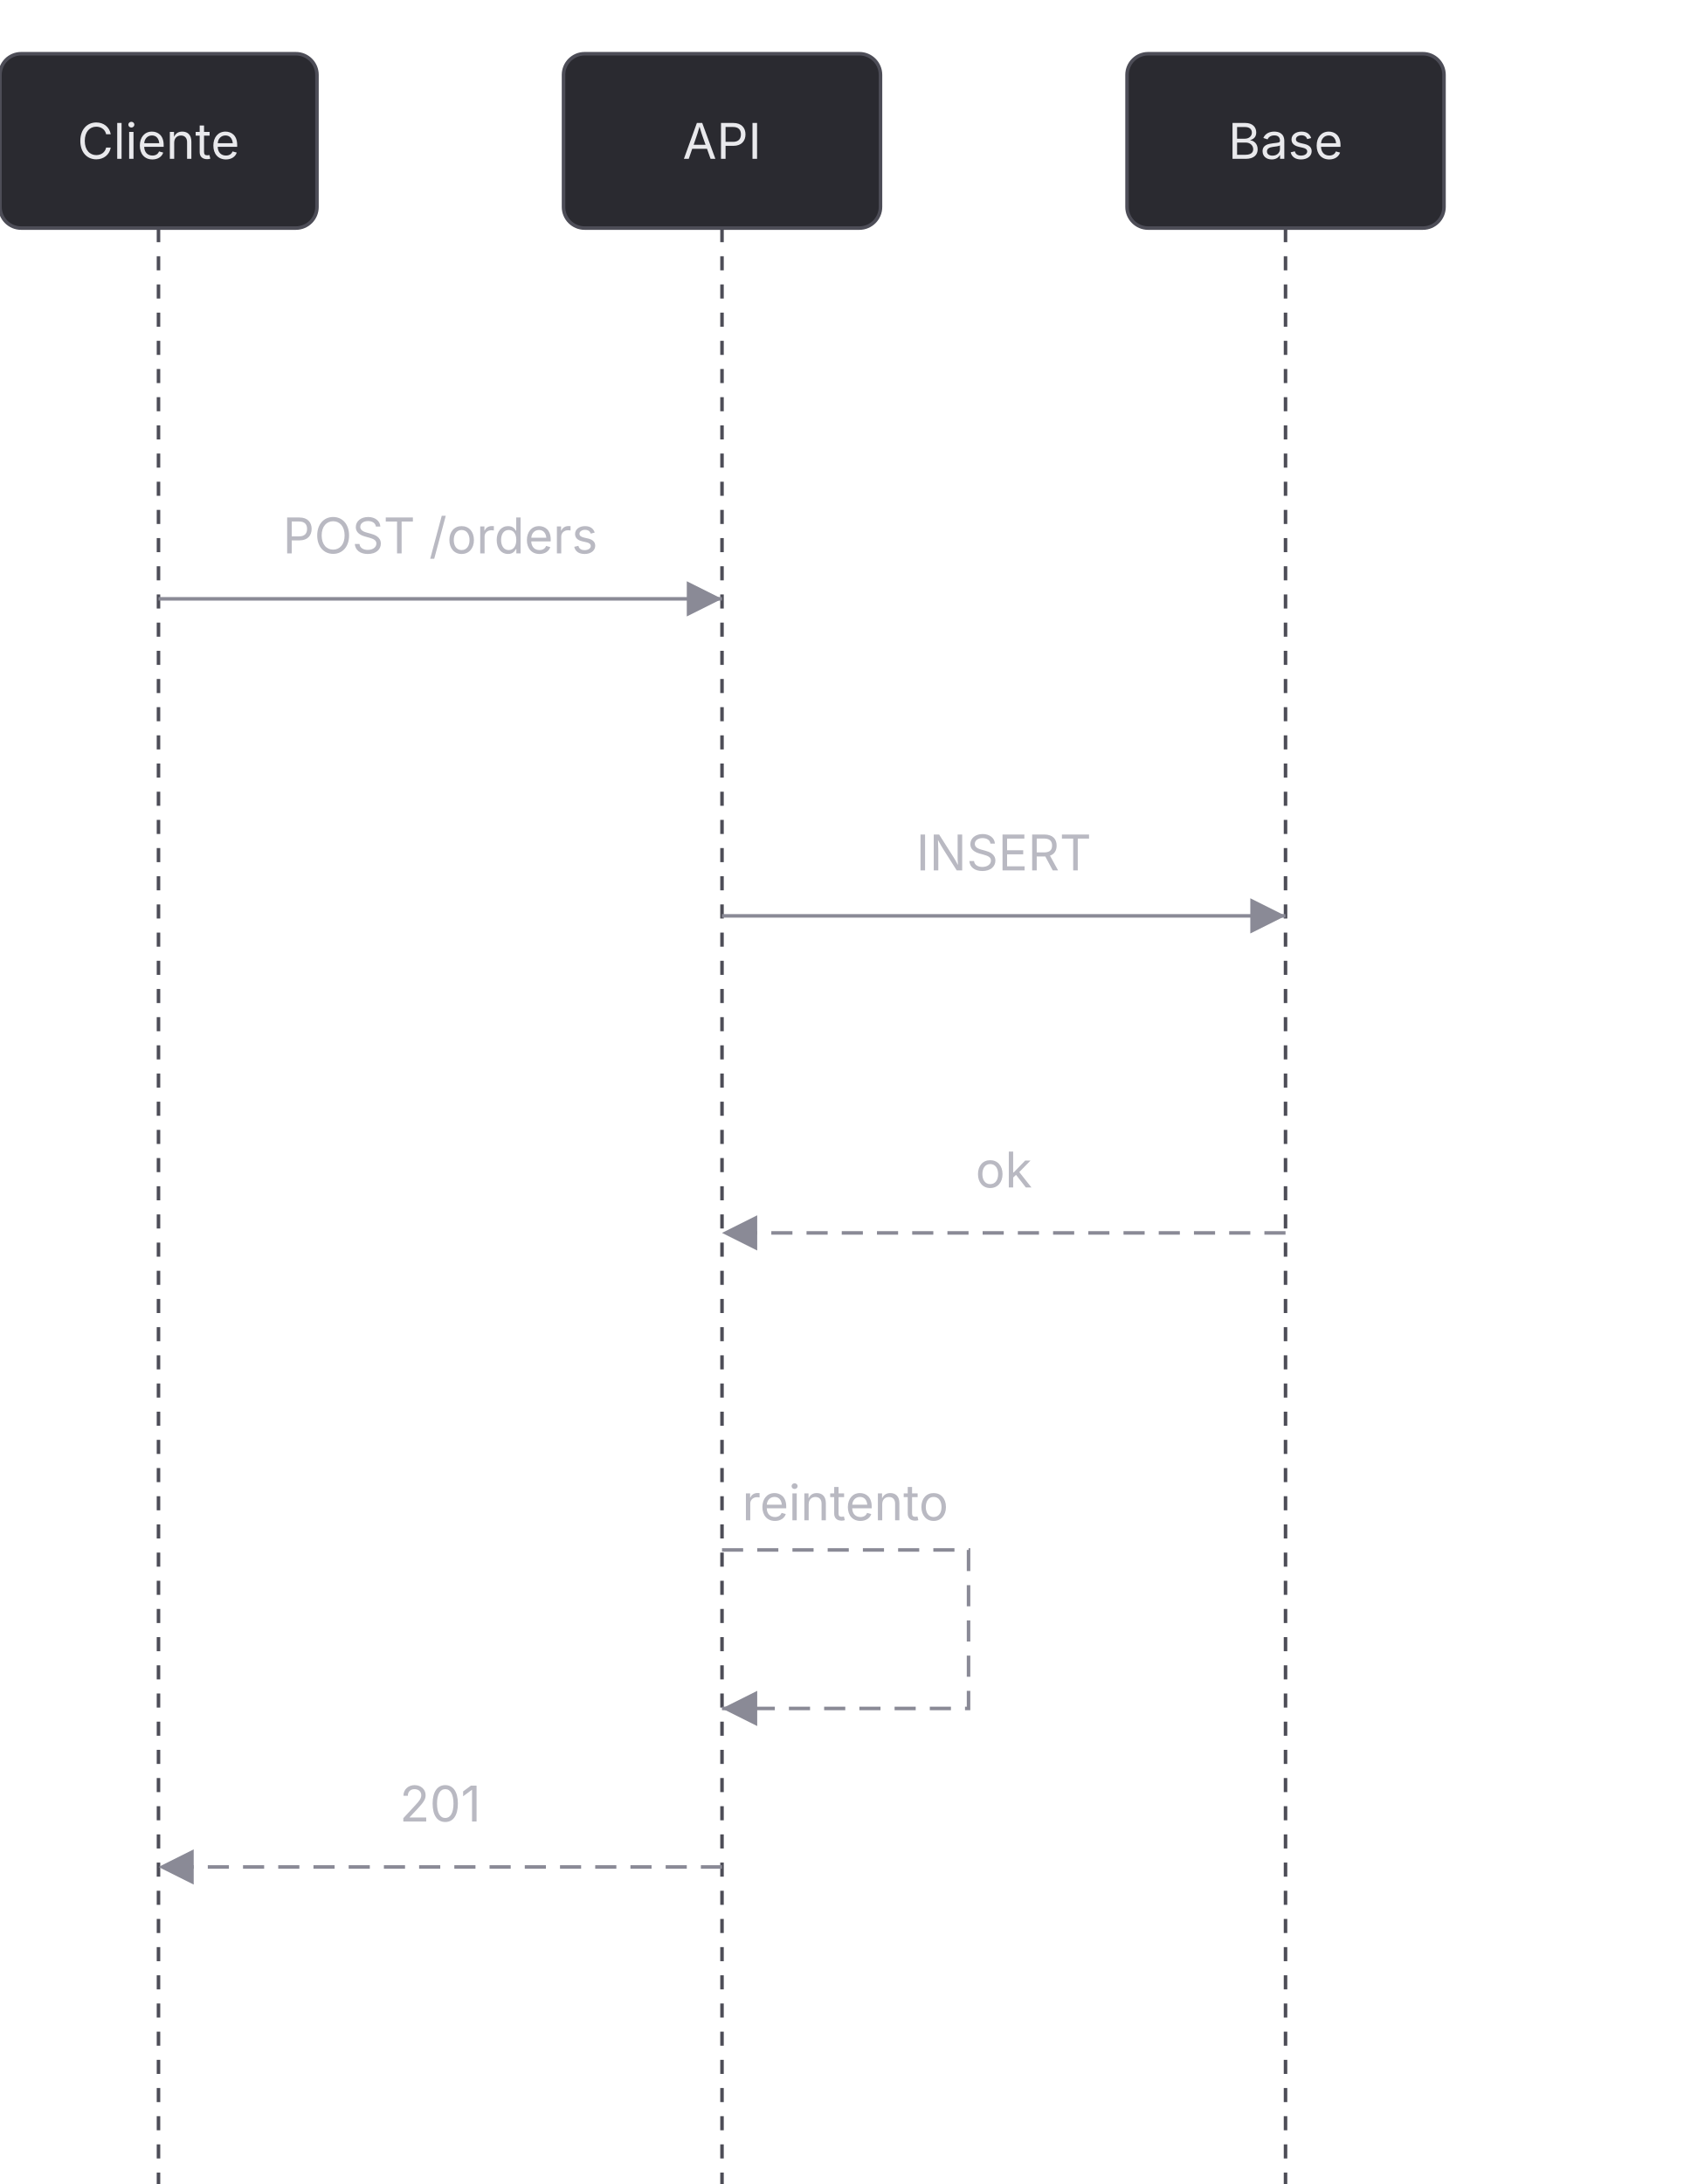
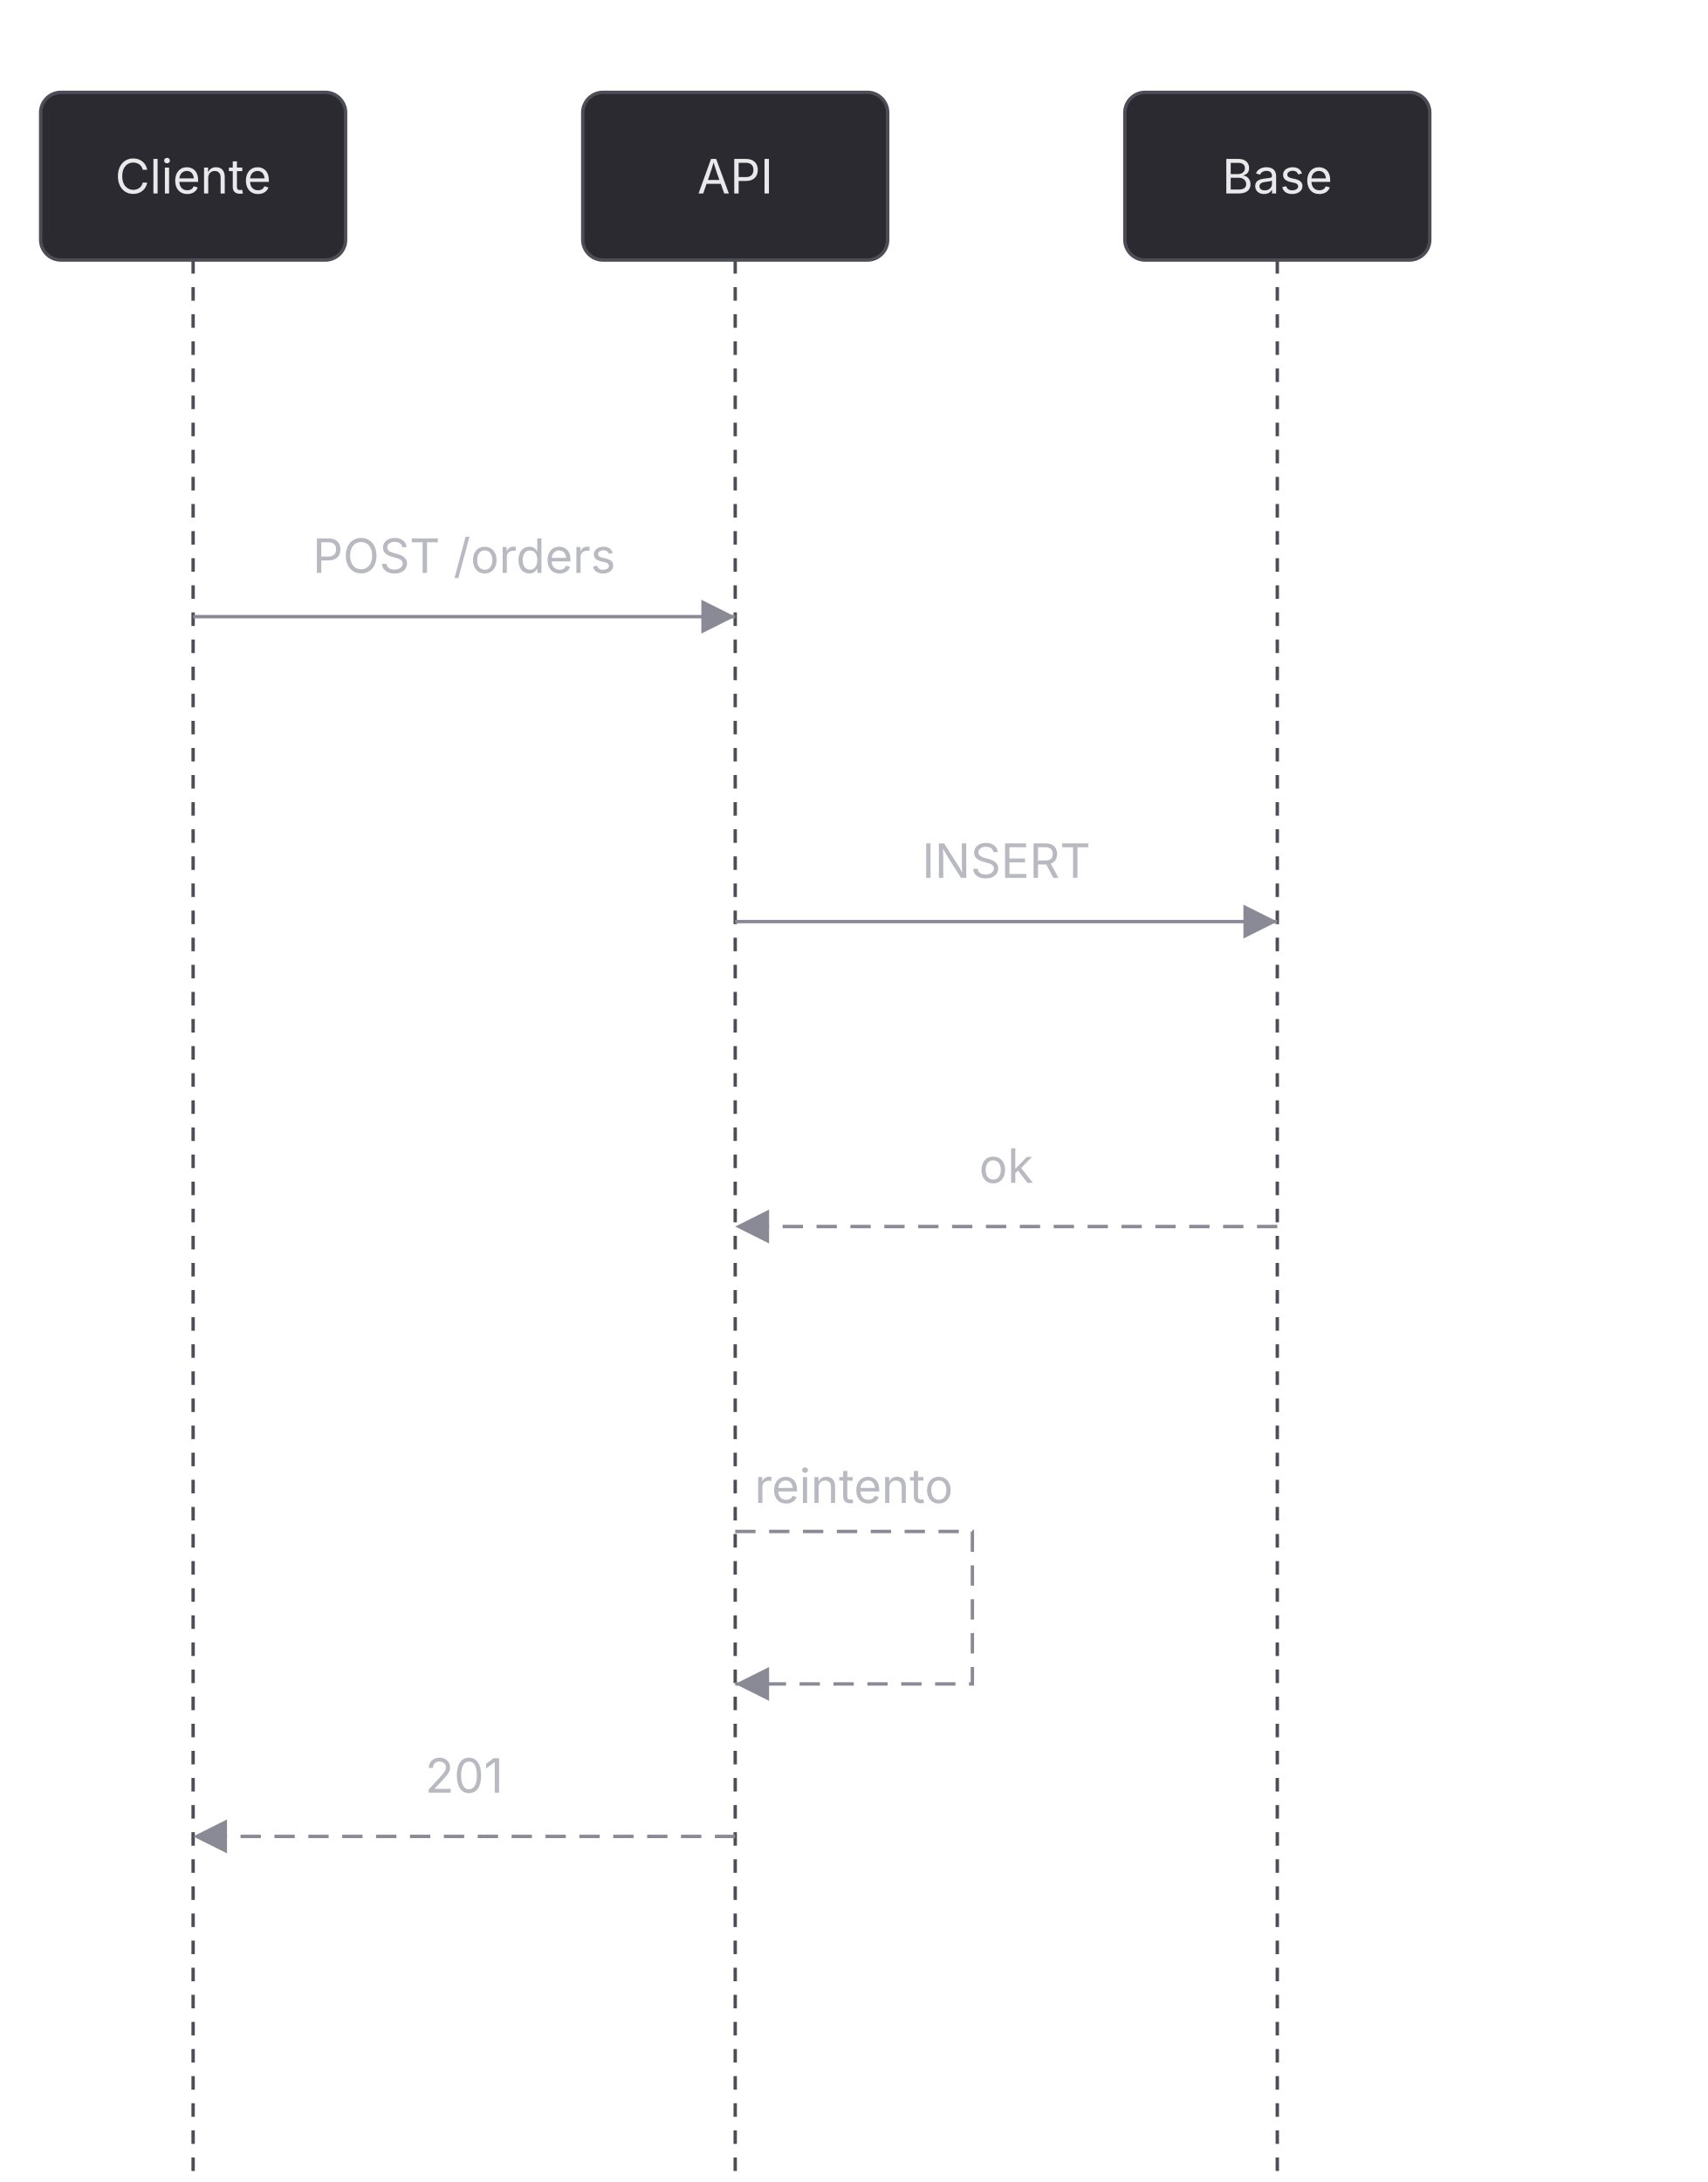
- <svg xmlns="http://www.w3.org/2000/svg" class="graphium" viewBox="0.00 0.00 480.00 620.00" width="480.00" height="620.00">
+ <svg xmlns="http://www.w3.org/2000/svg" class="graphium" viewBox="-12.00 -12.00 504.00 644.00" width="504.00" height="644.00">
  <style>
.bg{fill:rgba(27, 27, 27, 1.00)}
.node-fill{fill:rgba(42, 42, 48, 1.00)}
.node-stroke{stroke:rgba(77, 77, 87, 1.00);stroke-width:1.00}
.node-text{fill:rgba(233, 233, 236, 1.00)}
.edge-stroke{stroke:rgba(138, 138, 150, 1.00);stroke-width:1.00;fill:none}
.edge-text{fill:rgba(185, 185, 194, 1.00)}
.accent{fill:rgba(110, 168, 254, 1.00);stroke:rgba(110, 168, 254, 1.00)}
.emphasis-highlight{stroke:rgba(110, 168, 254, 1.00)}
.emphasis-highlight-text{fill:rgba(110, 168, 254, 1.00)}
.emphasis-muted{opacity:0.55}
.group-box{fill:rgba(42, 42, 48, 1.00);fill-opacity:0.12;stroke:rgba(77, 77, 87, 1.00);stroke-width:1.00;stroke-dasharray:8.00 5.00}
.group-label{fill:rgba(185, 185, 194, 1.00)}
.lane-band{fill:rgba(42, 42, 48, 1.00);fill-opacity:0.35;stroke:rgba(77, 77, 87, 1.00);stroke-width:1.00}
.lane-label{fill:rgba(185, 185, 194, 1.00)}
.lifeline{stroke:rgba(77, 77, 87, 1.00);stroke-width:1.00;stroke-dasharray:4.00 4.00;fill:none}
.stroke-dashed{stroke-dasharray:6.00 4.00}
.text{font-family:Inter, sans-serif}
.cardinality{fill:none;stroke:rgba(138, 138, 150, 1.00);stroke-width:1.00}
.arrow-normal{fill:rgba(138, 138, 150, 1.00)}
.arrow-highlight{fill:rgba(110, 168, 254, 1.00)}
.arrow-muted{fill:rgba(138, 138, 150, 1.00);opacity:0.55}
+ .row-badge{fill:rgba(185, 185, 194, 1.00)}
+ .row-note{fill:rgba(185, 185, 194, 1.00)}
+ .row-key{font-weight:600}
+ .row-nullable{opacity:0.75}
</style>
  <defs>
    <marker id="arrow-normal" viewBox="0.00 0.00 10.00 10.00" refX="10.00" refY="5.00" markerWidth="10.00" markerHeight="10.00" markerUnits="userSpaceOnUse" orient="auto">
      <path class="arrow-normal" d="M 0.00 0.00 L 10.00 5.00 L 0.00 10.00 Z" />
    </marker>
  </defs>
  <g class="layer-groups">
</g>
  <g class="layer-lifelines">
-     <line class="lifeline" x1="205.00" y1="64.75" x2="205.00" y2="620.00" />
-     <line class="lifeline" x1="45.00" y1="64.75" x2="45.00" y2="620.00" />
-     <line class="lifeline" x1="365.00" y1="64.75" x2="365.00" y2="620.00" />
+     <line class="lifeline" x1="205.00" y1="64.75" x2="205.00" y2="632.00" />
+     <line class="lifeline" x1="45.00" y1="64.75" x2="45.00" y2="632.00" />
+     <line class="lifeline" x1="365.00" y1="64.75" x2="365.00" y2="632.00" />
  </g>
  <g class="layer-edges">
    <polyline id="m-api-api" class="edge-stroke stroke-dashed" points="205.00,440.00 275.00,440.00 275.00,485.00 205.00,485.00" marker-end="url(#arrow-normal)" />
    <text class="edge-text text" x="240.00" y="426.50" font-size="14.00" text-anchor="middle" dominant-baseline="central">reintento</text>
    <polyline id="m-api-cliente" class="edge-stroke stroke-dashed" points="205.00,530.00 45.00,530.00" marker-end="url(#arrow-normal)" />
    <text class="edge-text text" x="125.00" y="512.00" font-size="14.00" text-anchor="middle" dominant-baseline="central">201</text>
    <polyline id="m-api-db" class="edge-stroke" points="205.00,260.00 365.00,260.00" marker-end="url(#arrow-normal)" />
    <text class="edge-text text" x="285.00" y="242.00" font-size="14.00" text-anchor="middle" dominant-baseline="central">INSERT</text>
    <polyline id="m-cliente-api" class="edge-stroke" points="45.00,170.00 205.00,170.00" marker-end="url(#arrow-normal)" />
    <text class="edge-text text" x="125.00" y="152.00" font-size="14.00" text-anchor="middle" dominant-baseline="central">POST /orders</text>
    <polyline id="m-db-api" class="edge-stroke stroke-dashed" points="365.00,350.00 205.00,350.00" marker-end="url(#arrow-normal)" />
    <text class="edge-text text" x="285.00" y="332.00" font-size="14.00" text-anchor="middle" dominant-baseline="central">ok</text>
  </g>
  <g class="layer-nodes">
    <rect id="g-api" class="node-fill node-stroke shape-rounded" x="160.00" y="15.25" width="90.00" height="49.50" rx="6.00" ry="6.00" />
    <text class="node-text text" x="205.00" y="40.00" font-size="14.00" text-anchor="middle" dominant-baseline="central">API</text>
    <rect id="g-cliente" class="node-fill node-stroke shape-rounded" x="0.00" y="15.25" width="90.00" height="49.50" rx="6.00" ry="6.00" />
    <text class="node-text text" x="45.00" y="40.00" font-size="14.00" text-anchor="middle" dominant-baseline="central">Cliente</text>
    <rect id="g-db" class="node-fill node-stroke shape-rounded" x="320.00" y="15.25" width="90.00" height="49.50" rx="6.00" ry="6.00" />
    <text class="node-text text" x="365.00" y="40.00" font-size="14.00" text-anchor="middle" dominant-baseline="central">Base</text>
  </g>
</svg>
